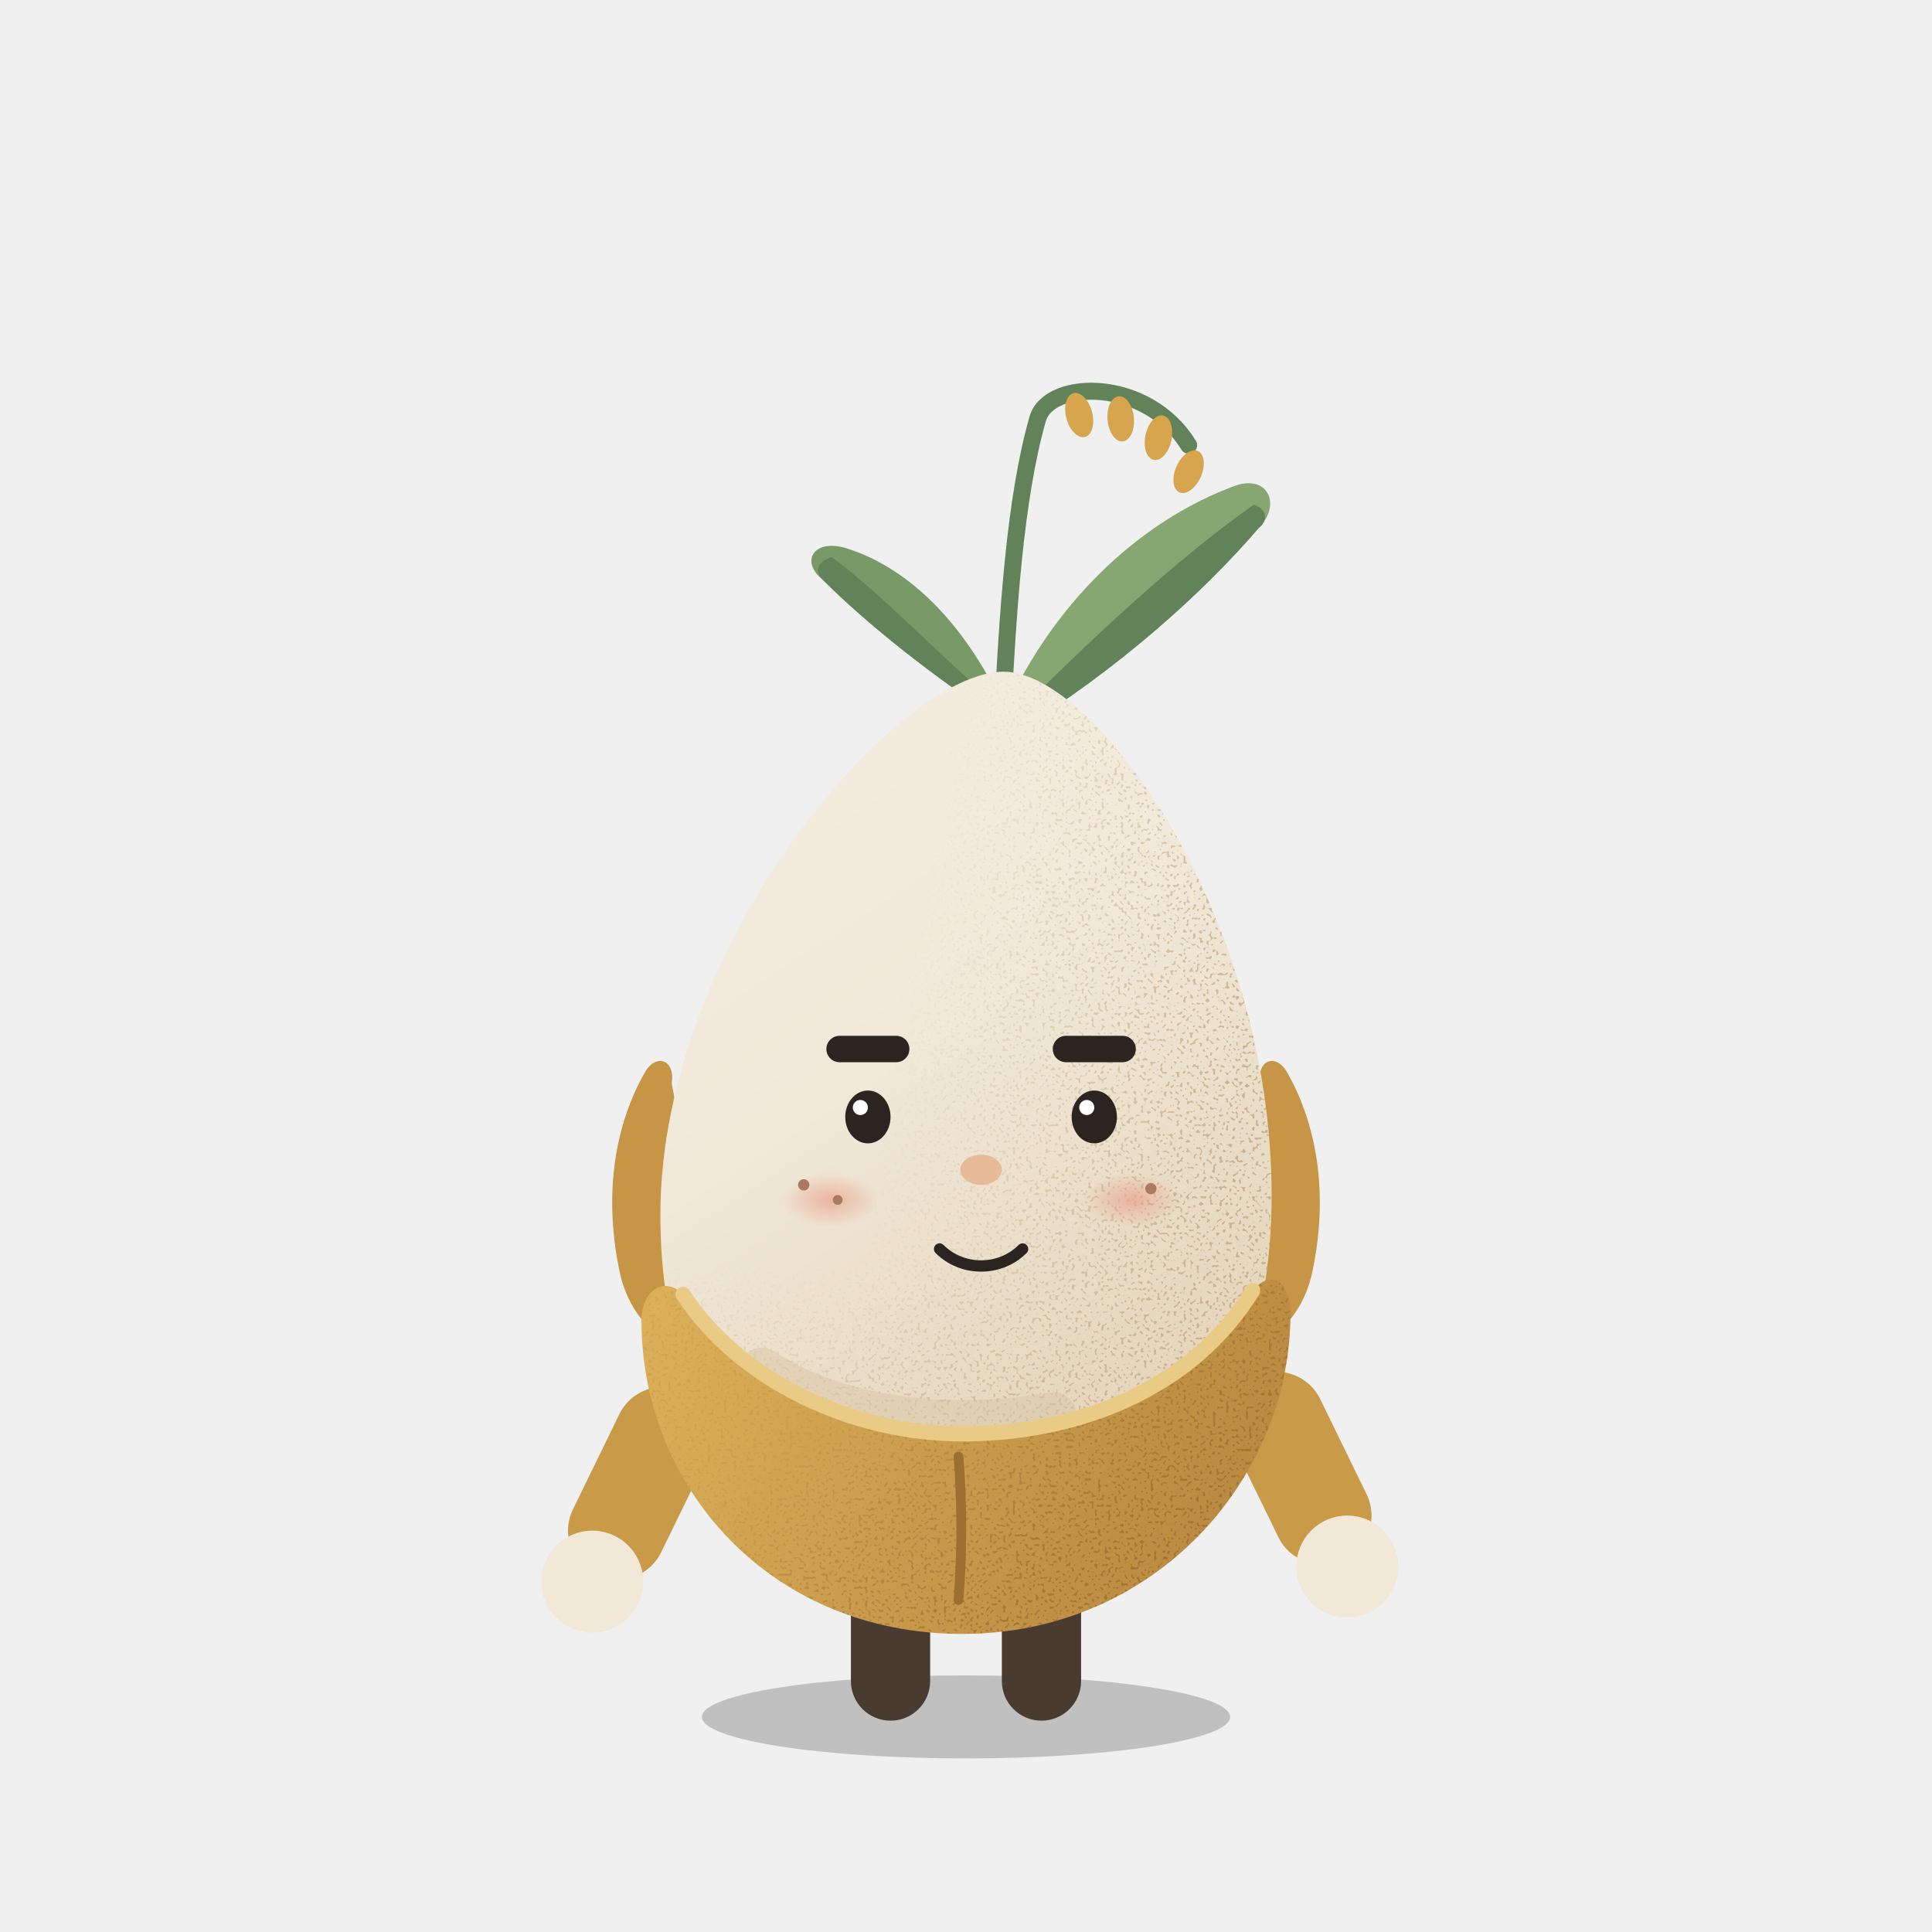
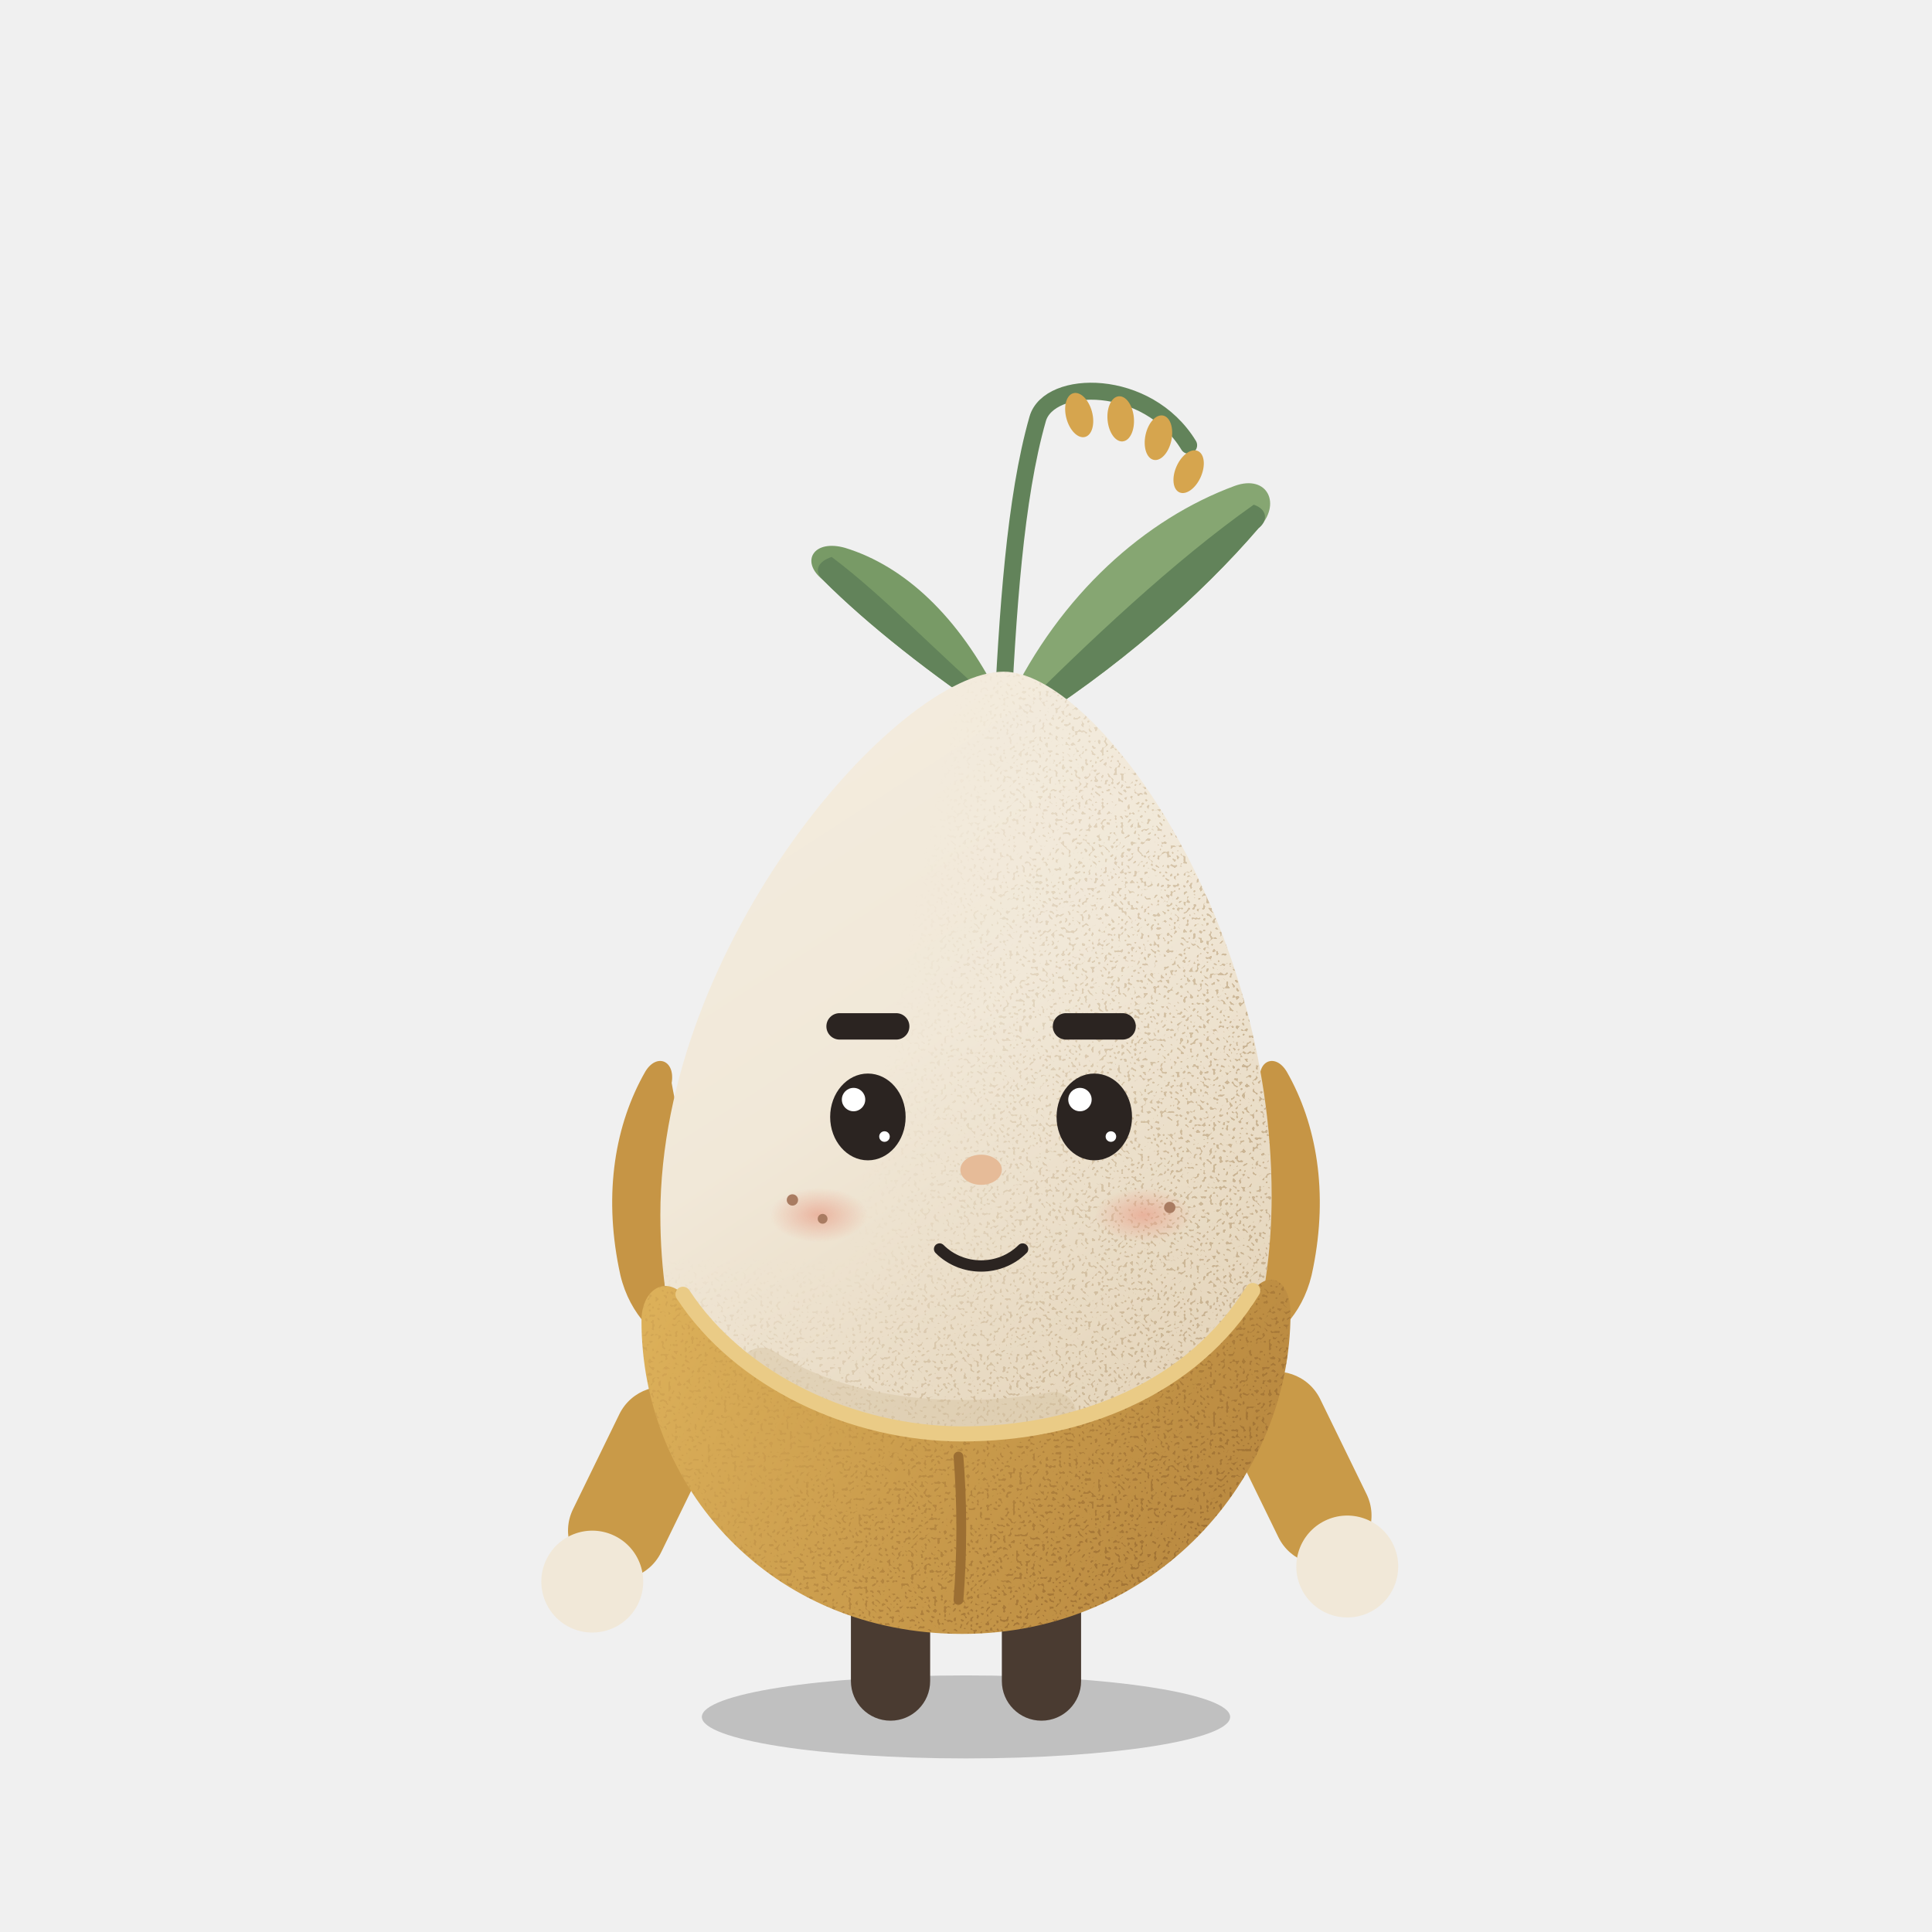
<svg xmlns="http://www.w3.org/2000/svg" viewBox="0 0 512 512" width="512" height="512" role="img" aria-label="น้องหอมทอง มาสคอต AMC">
  <defs>
    <linearGradient id="ht-grain" x1="-81" y1="-244" x2="81" y2="6" gradientUnits="userSpaceOnUse">
      <stop offset="0" stop-color="#F4EDE0" />
      <stop offset=".4" stop-color="#F1E8D8" />
      <stop offset=".75" stop-color="#E6D7BE" />
      <stop offset="1" stop-color="#DCC9AC" />
    </linearGradient>
    <linearGradient id="ht-husk" x1="-86" y1="-80" x2="86" y2="11" gradientUnits="userSpaceOnUse">
      <stop offset="0" stop-color="#DDB15A" />
      <stop offset="1" stop-color="#B4833C" />
    </linearGradient>
    <radialGradient id="ht-cheek">
      <stop offset="0" stop-color="#E8A08A" stop-opacity=".7" />
      <stop offset="1" stop-color="#E8A08A" stop-opacity="0" />
    </radialGradient>
    <filter id="ht-stipple-head" x="0" y="0" width="100%" height="100%" color-interpolation-filters="sRGB">
      <feTurbulence type="fractalNoise" baseFrequency="1.15" numOctaves="1" seed="7" />
      <feColorMatrix type="matrix" values="0 0 0 0 .784  0 0 0 0 .698  0 0 0 0 .569  14 0 0 0 -8.2" />
    </filter>
    <filter id="ht-stipple-husk" x="0" y="0" width="100%" height="100%" color-interpolation-filters="sRGB">
      <feTurbulence type="fractalNoise" baseFrequency="1.15" numOctaves="1" seed="11" />
      <feColorMatrix type="matrix" values="0 0 0 0 .627  0 0 0 0 .447  0 0 0 0 .204  14 0 0 0 -8.2" />
    </filter>
    <path id="ht-grain-shape" d="M10-244C34-244 81-180 81-105C81-45 46 6-1 6C-48 6-81-42-81-100C-81-172-18-244 10-244Z" />
    <path id="ht-husk-shape" d="M86-74C86-30 50 11-1 11C-52 11-86-28-86-72C-86-80-80-84-75-79C-60-56-30-42-1-42C30-42 60-54 76-80C81-86 86-82 86-74Z" />
    <clipPath id="ht-clip-grain">
      <use href="#ht-grain-shape" />
    </clipPath>
    <clipPath id="ht-clip-husk">
      <use href="#ht-husk-shape" />
    </clipPath>
    <linearGradient id="ht-m-side" x1="0" y1="0" x2="1" y2=".3">
      <stop offset=".45" stop-color="#fff" stop-opacity="0" />
      <stop offset="1" stop-color="#fff" stop-opacity=".95" />
    </linearGradient>
    <linearGradient id="ht-m-lip" x1="0" y1="0" x2="0" y2="1">
      <stop offset=".62" stop-color="#fff" stop-opacity="0" />
      <stop offset=".86" stop-color="#fff" stop-opacity=".75" />
    </linearGradient>
    <linearGradient id="ht-m-husk" x1="0" y1="0" x2="1" y2=".6">
      <stop offset=".4" stop-color="#fff" stop-opacity=".15" />
      <stop offset="1" stop-color="#fff" stop-opacity="1" />
    </linearGradient>
    <mask id="ht-mask-head" maskUnits="userSpaceOnUse" x="-82" y="-245" width="164" height="252">
      <rect x="-82" y="-245" width="164" height="252" fill="url(#ht-m-side)" />
      <rect x="-82" y="-245" width="164" height="252" fill="url(#ht-m-lip)" />
    </mask>
    <mask id="ht-mask-husk" maskUnits="userSpaceOnUse" x="-87" y="-85" width="174" height="97">
      <rect x="-87" y="-85" width="174" height="97" fill="url(#ht-m-husk)" />
    </mask>
  </defs>
  <ellipse cx="256" cy="455" rx="70" ry="11" fill="#000" fill-opacity=".2" />
  <g transform="translate(256 452)">
    <rect x="-30.5" y="-36" width="21" height="40" rx="10.5" fill="#4A3B31" />
    <rect x="9.5" y="-36" width="21" height="40" rx="10.5" fill="#4A3B31" />
    <g transform="translate(0 -30)">
      <path d="M46-56C66-58 88-64 92-86C96-106 93-124 85-138C82-143 77-141 78-135C74-112 64-86 46-56Z" fill="#C69545" />
      <path d="M-46-56C-66-58-88-64-92-86C-96-106-93-124-85-138C-82-143-77-141-78-135C-74-112-64-86-46-56Z" fill="#C69545" />
      <g transform="translate(-4 40)">
        <g transform="translate(14 -282) scale(1.2)">
          <path d="M-1 4C-10-14-22-25-35-29C-42-31-45-26-40-22C-30-12-16-1-1 9Z" fill="#789A66" />
          <path d="M-38-27C-41-26-42-24-40-22C-30-12-16-1-1 9C-1 8-1 7-1 6C-14-5-26-18-38-27Z" fill="#62835A" />
        </g>
        <path d="M13.5-268C15-300 17-330 23-351C26-361.5 52-362 63-344" fill="none" stroke="#62835A" stroke-width="4.5" stroke-linecap="round" />
        <g transform="translate(14 -282) scale(1.25)">
          <path d="M1 5C12-18 30-34 49-41C56-43.5 59-37 54-32C42-18 24-2 3 11Z" fill="#86A672" />
          <path d="M53-37C56-36 56-33.5 54-32C42-18 24-2 3 11C2 10 2 9 2 8C18-8 36-25 53-37Z" fill="#62835A" />
        </g>
        <g transform="translate(23 -351)" fill="#D6A54E">
          <ellipse rx="3.5" ry="6" transform="translate(11 -1) rotate(-15)" />
          <ellipse rx="3.5" ry="6" transform="translate(22 0) rotate(-5)" />
          <ellipse rx="3.5" ry="6" transform="translate(32 5) rotate(12)" />
          <ellipse rx="3.5" ry="6" transform="translate(40 14) rotate(24)" />
        </g>
      </g>
      <g transform="translate(80 -50) rotate(64)">
        <rect x="-8" y="-13" width="54" height="26" rx="13" fill="#C99A48" />
        <circle cx="48" r="13.5" fill="#F1E8D8" />
      </g>
      <g transform="translate(-78 -46) rotate(116)">
        <rect x="-8" y="-13" width="54" height="26" rx="13" fill="#C99A48" />
        <circle cx="48" r="13.5" fill="#F1E8D8" />
      </g>
      <use href="#ht-grain-shape" fill="url(#ht-grain)" />
      <g clip-path="url(#ht-clip-grain)" mask="url(#ht-mask-head)">
        <rect x="-82" y="-245" width="164" height="252" filter="url(#ht-stipple-head)" />
      </g>
      <g transform="translate(4 -116)">
-         <ellipse cx="-40" cy="12" rx="13" ry="7.2" fill="url(#ht-cheek)" />
-         <ellipse cx="40" cy="12" rx="13" ry="7.2" fill="url(#ht-cheek)" />
+         <ellipse cx="-43" cy="16" rx="13" ry="7.2" fill="url(#ht-cheek)" />
+         <ellipse cx="43" cy="16" rx="13" ry="7.2" fill="url(#ht-cheek)" />
        <g fill="#A97C62">
-           <circle cx="-47" cy="8" r="1.5" />
-           <circle cx="-38" cy="12" r="1.3" />
-           <circle cx="45" cy="9" r="1.5" />
+           <circle cx="-50" cy="12" r="1.5" />
+           <circle cx="-42" cy="17" r="1.3" />
+           <circle cx="50" cy="14" r="1.5" />
        </g>
-         <rect x="-41" y="-31.5" width="22" height="7" rx="3.5" fill="#2B2421" />
-         <rect x="19" y="-31.5" width="22" height="7" rx="3.5" fill="#2B2421" />
-         <ellipse cx="-30" cy="-10" rx="6" ry="7" fill="#2B2421" />
-         <ellipse cx="30" cy="-10" rx="6" ry="7" fill="#2B2421" />
-         <circle cx="-32" cy="-12.5" r="2" fill="#fff" />
-         <circle cx="28" cy="-12.5" r="2" fill="#fff" />
+         <rect x="-41" y="-37.5" width="22" height="7" rx="3.5" fill="#2B2421" />
+         <rect x="19" y="-37.5" width="22" height="7" rx="3.5" fill="#2B2421" />
+         <ellipse cx="-30" cy="-10" rx="10" ry="11.5" fill="#2B2421" />
+         <ellipse cx="30" cy="-10" rx="10" ry="11.5" fill="#2B2421" />
+         <g fill="#fff">
+           <circle cx="-33.8" cy="-14.6" r="3.1" />
+           <circle cx="26.2" cy="-14.6" r="3.1" />
+           <circle cx="-25.6" cy="-4.8" r="1.4" />
+           <circle cx="34.4" cy="-4.8" r="1.4" />
+         </g>
        <ellipse cy="4" rx="5.5" ry="4" fill="#E6BB98" />
        <path d="M-11 25C-5 31 5 31 11 25" fill="none" stroke="#2B2421" stroke-width="3" stroke-linecap="round" />
      </g>
      <path pathLength="100" stroke-dasharray="80 100" stroke-dashoffset="-10" transform="translate(0 -3)" d="M-62-62C-48-49-26-42-1-42C26-42 48-49 62-62" fill="none" stroke="#D9C6A6" stroke-opacity=".5" stroke-width="12" stroke-linecap="round" />
      <use href="#ht-husk-shape" fill="url(#ht-husk)" />
      <g clip-path="url(#ht-clip-husk)" mask="url(#ht-mask-husk)">
        <rect x="-87" y="-85" width="174" height="97" filter="url(#ht-stipple-husk)" />
      </g>
      <path d="M-2-36C-1-24-1-10-2 2" fill="none" stroke="#9C6F33" stroke-width="2.6" stroke-linecap="round" />
      <path d="M-75-79C-60-56-30-42-1-42C30-42 60-54 76-80" fill="none" stroke="#EACB86" stroke-width="4" stroke-linecap="round" />
    </g>
  </g>
</svg>
